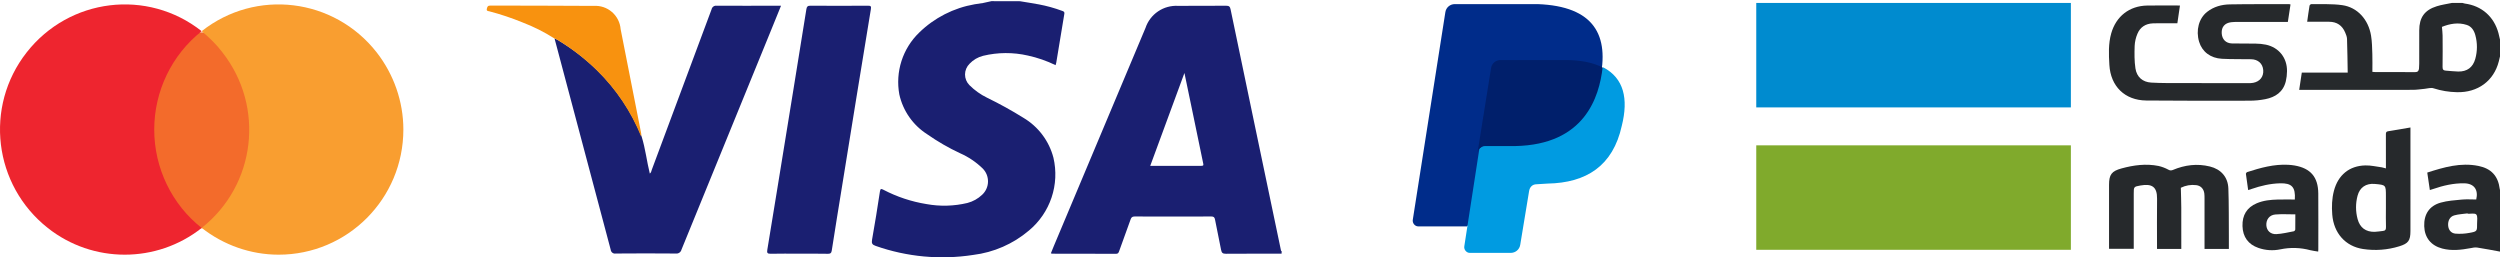
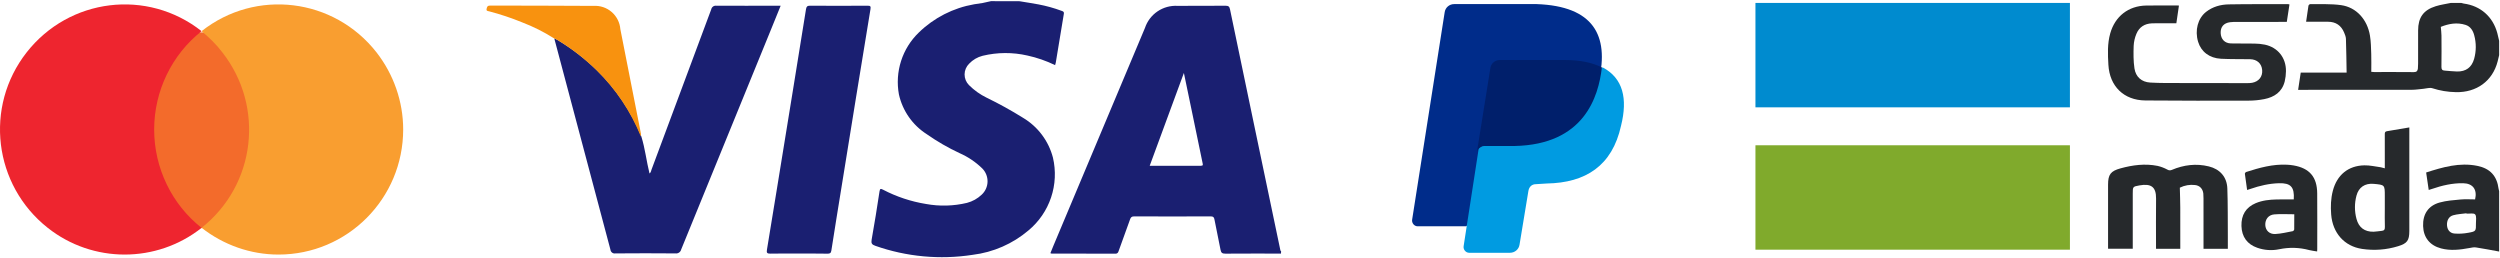
- <svg xmlns="http://www.w3.org/2000/svg">
-   <g transform="translate(-2685 -406)">
-     <path d="M2785 428 2860 428 2860 561 2785 561Z" fill="#F36B2B" />
-     <path d="M2789.77 494.021C2789.77 467.936 2801.69 443.21 2822 427.179 2785.17 398.105 2732.09 404.626 2703.12 441.58 2674.14 478.533 2680.64 531.789 2717.47 560.863 2748.07 585.046 2791.4 585.046 2822 560.863 2801.69 544.832 2789.77 520.106 2789.77 494.021" fill="#EE252F" />
-     <path d="M2959 493.987C2959 540.975 2921.09 579 2874.25 579 2855.3 579 2836.89 572.482 2822 560.802 2858.82 531.74 2865.05 478.505 2836.08 441.567 2832.02 436.135 2827.14 431.517 2822 427.171 2858.82 398.11 2911.89 404.628 2940.86 441.567 2952.5 456.505 2959 474.974 2959 493.987" fill="#F99E30" />
-     <path d="M3555.55 578.331C3542.96 578.331 3530.36 578.28 3517.76 578.381 3515.65 578.381 3514.86 577.839 3514.47 575.741 3513.21 568.882 3511.63 562.085 3510.37 555.268 3510.06 553.64 3509.58 553.046 3507.82 553.056 3490.46 553.125 3473.09 553.125 3455.73 553.056 3454.02 553.056 3453.47 553.732 3452.96 555.165 3450.47 562.249 3447.83 569.302 3445.31 576.355 3444.92 577.429 3444.69 578.402 3443.03 578.402 3428.54 578.321 3414.07 578.351 3399.58 578.331 3399.33 578.266 3399.08 578.171 3398.85 578.044 3399.51 576.417 3400.16 574.778 3400.84 573.15 3421.62 523.777 3442.37 474.393 3463.11 424.998 3464.64 420.411 3467.64 416.454 3471.64 413.739 3475.65 411.024 3480.44 409.703 3485.28 409.981 3496.17 409.981 3507.05 409.981 3517.94 409.899 3519.89 409.899 3520.53 410.513 3520.91 412.315 3526.13 437.565 3531.39 462.774 3536.69 487.943 3542.85 517.349 3549.01 546.758 3555.16 576.17 3555.16 576.385 3555.47 576.549 3555.64 576.734L3555.55 578.331ZM3489.57 455.575 3466.34 518.662 3501.01 518.662C3502.77 518.662 3502.52 517.956 3502.26 516.727 3499.9 505.529 3497.61 494.33 3495.3 483.121 3493.43 474.154 3491.52 465.146 3489.57 455.575ZM3377.91 406.839C3382.2 407.555 3386.5 408.2 3390.77 408.998 3396.06 410.001 3401.26 411.442 3406.31 413.308 3407.34 413.686 3408.25 413.881 3407.98 415.457 3406.1 426.482 3404.34 437.527 3402.51 448.552 3402.42 449.074 3402.24 449.576 3402.05 450.262 3396.06 447.35 3389.75 445.161 3383.24 443.741 3373.21 441.438 3362.79 441.498 3352.78 443.915 3349.28 444.798 3346.09 446.667 3343.61 449.3 3342.65 450.244 3341.88 451.37 3341.35 452.613 3340.82 453.856 3340.54 455.191 3340.53 456.541 3340.52 457.891 3340.78 459.23 3341.29 460.48 3341.8 461.73 3342.55 462.867 3343.51 463.825 3347 467.325 3351.06 470.218 3355.51 472.382 3363.99 476.501 3372.24 481.063 3380.23 486.048 3390.32 492.052 3397.63 501.78 3400.58 513.124 3402.68 522.091 3402.24 531.463 3399.31 540.194 3396.37 548.926 3391.07 556.672 3383.98 562.566 3373.23 571.697 3360.03 577.475 3346.01 579.18 3323.79 582.624 3301.05 580.514 3279.83 573.038 3277.52 572.25 3276.93 571.329 3277.37 568.851 3279.32 557.929 3281.08 546.976 3282.73 536.003 3283.04 533.955 3283.69 534.242 3285.07 534.897 3294.23 539.69 3304.11 542.973 3314.32 544.622 3323.55 546.31 3333.03 546.056 3342.16 543.874 3345.91 542.897 3349.36 540.976 3352.16 538.296 3353.38 537.164 3354.37 535.798 3355.05 534.278 3355.73 532.759 3356.11 531.118 3356.14 529.453 3356.17 527.788 3355.87 526.133 3355.25 524.587 3354.63 523.04 3353.7 521.635 3352.53 520.454 3348.08 516.121 3342.9 512.619 3337.21 510.115 3329.4 506.474 3321.92 502.158 3314.86 497.216 3305.2 491.057 3298.38 481.323 3295.9 470.151 3294.51 462.573 3295.02 454.768 3297.37 447.432 3299.73 440.096 3303.87 433.455 3309.43 428.099 3319.72 418.07 3332.82 411.383 3347 408.916 3350.87 408.458 3354.7 407.747 3358.48 406.787L3377.91 406.839ZM3120.87 498.814C3123.42 507.002 3124.33 515.54 3126.41 523.914 3127.43 523.197 3127.43 522.071 3127.82 521.14 3141.37 484.875 3154.89 448.6 3168.37 412.315 3168.53 411.555 3168.97 410.882 3169.6 410.432 3170.23 409.982 3171.02 409.787 3171.79 409.889 3185.46 409.981 3199.13 409.889 3212.83 409.889L3215.54 409.889C3213.2 415.652 3211 421.149 3208.77 426.554 3188.48 476.221 3168.2 525.892 3147.92 575.567 3147.72 576.409 3147.21 577.146 3146.49 577.636 3145.78 578.125 3144.91 578.334 3144.04 578.218 3130.46 578.095 3116.87 578.095 3103.29 578.218 3102.89 578.294 3102.48 578.286 3102.08 578.193 3101.69 578.101 3101.31 577.927 3100.99 577.682 3100.66 577.437 3100.39 577.127 3100.2 576.771 3100 576.415 3099.88 576.023 3099.84 575.618 3087.2 527.916 3074.52 480.227 3061.8 432.552 3061.8 432.378 3061.7 432.214 3061.64 432.04 3062.35 432.399 3063.1 432.696 3063.78 433.065 3073.57 438.918 3082.62 445.899 3090.77 453.865 3103.8 466.622 3114.04 481.924 3120.87 498.814ZM3227.68 578.319C3221.29 578.319 3214.91 578.218 3208.52 578.372 3206.26 578.423 3205.87 577.727 3206.22 575.689 3208.51 562.013 3210.71 548.328 3212.94 534.642 3216.63 511.95 3220.31 489.259 3224 466.568 3226.94 448.47 3229.86 430.365 3232.76 412.254 3233.03 410.606 3233.53 409.868 3235.44 409.878 3248.48 409.974 3261.53 409.974 3274.57 409.878 3276.5 409.878 3276.9 410.227 3276.57 412.254 3270.01 452.149 3263.51 492.071 3257.08 532.021 3254.69 546.771 3252.28 561.512 3249.99 576.273 3249.71 578.013 3249.03 578.413 3247.39 578.392 3240.83 578.269 3234.26 578.319 3227.68 578.319Z" fill="#1A1F71" />
-     <path d="M3120.53 498.787C3113.71 481.902 3103.49 466.607 3090.5 453.857 3082.36 445.88 3073.32 438.889 3063.55 433.026 3062.87 432.616 3062.13 432.309 3061.41 432.001 3054.6 427.691 3047.38 424.072 3039.86 421.197 3032.56 418.208 3025.08 415.705 3017.45 413.703 3016.6 413.478 3015.33 413.58 3015.7 411.971 3016 410.669 3016.25 409.777 3018.04 409.787 3041.47 409.9 3064.88 409.787 3088.31 410.003 3092.83 409.702 3097.28 411.196 3100.7 414.159 3104.12 417.122 3106.24 421.315 3106.59 425.83 3111.12 449.11 3115.76 472.381 3120.35 495.651 3120.66 496.666 3120.72 497.742 3120.53 498.787Z" fill="#F8920F" />
-     <path d="M3771.8 460.569 3681.52 559.785 3648.38 559.785C3646.09 559.785 3644.25 557.475 3644.71 555.148L3666.8 414.345C3667.25 411.095 3670.01 408.785 3673.23 408.785L3729.35 408.785C3767.98 410.171 3778.56 430.085 3771.67 460.658Z" fill="#002C8A" />
-     <path d="M3774.16 451.785C3788.05 459.168 3791.28 473.01 3786.65 491.484 3780.65 518.707 3762.58 530.242 3736.19 530.704L3728.79 531.165C3726 531.165 3724.15 533.011 3723.7 535.779L3717.68 572.248C3717.21 575.478 3714.42 577.785 3711.19 577.785L3683.4 577.785C3681.1 577.785 3679.24 575.478 3679.7 573.171L3689.89 507.172C3690.35 504.865 3774.16 451.785 3774.16 451.785Z" fill="#009BE1" />
-     <path d="M3688.64 509.788 3697.93 451.811C3698.55 448.993 3701.03 446.928 3703.97 446.788L3748.56 446.788C3759.24 446.788 3767.14 448.608 3773.64 451.811 3771.32 471.901 3761.56 504.311 3714.19 505.221L3693.75 505.221C3691.42 505.221 3689.1 507.041 3688.64 509.788Z" fill="#001F6B" />
+ <svg xmlns="http://www.w3.org/2000/svg" width="1699" height="175" xml:space="preserve" overflow="hidden">
+   <defs>
+     <clipPath id="clip0">
+       <rect x="2685" y="406" width="1699" height="175" />
+     </clipPath>
+     <clipPath id="clip1">
+       <rect x="3877" y="408" width="507" height="170" />
+     </clipPath>
+     <clipPath id="clip2">
+       <rect x="3877" y="408" width="507" height="170" />
+     </clipPath>
+     <clipPath id="clip3">
+       <rect x="3877" y="408" width="507" height="170" />
+     </clipPath>
+   </defs>
+   <g clip-path="url(#clip0)" transform="translate(-2685 -406)">
+     <path d="M2785 428 2860 428 2860 561 2785 561Z" fill="#F36B2B" fill-rule="evenodd" />
+     <path d="M2789.77 494.021C2789.77 467.936 2801.69 443.21 2822 427.179 2785.17 398.105 2732.09 404.626 2703.12 441.58 2674.14 478.533 2680.64 531.789 2717.47 560.863 2748.07 585.046 2791.4 585.046 2822 560.863 2801.69 544.832 2789.77 520.106 2789.77 494.021" fill="#EE252F" fill-rule="evenodd" />
+     <path d="M2959 493.987C2959 540.975 2921.09 579 2874.25 579 2855.3 579 2836.89 572.482 2822 560.802 2858.82 531.74 2865.05 478.505 2836.08 441.567 2832.02 436.135 2827.14 431.517 2822 427.171 2858.82 398.11 2911.89 404.628 2940.86 441.567 2952.5 456.505 2959 474.974 2959 493.987" fill="#F99E30" fill-rule="evenodd" />
+     <path d="M3555.55 578.331C3542.96 578.331 3530.36 578.28 3517.76 578.381 3515.65 578.381 3514.86 577.839 3514.47 575.741 3513.21 568.882 3511.63 562.085 3510.37 555.268 3510.06 553.64 3509.58 553.046 3507.82 553.056 3490.46 553.125 3473.09 553.125 3455.73 553.056 3454.02 553.056 3453.47 553.732 3452.96 555.165 3450.47 562.249 3447.83 569.302 3445.31 576.355 3444.92 577.429 3444.69 578.402 3443.03 578.402 3428.54 578.321 3414.07 578.351 3399.58 578.331 3399.33 578.266 3399.08 578.171 3398.85 578.044 3399.51 576.417 3400.16 574.778 3400.84 573.15 3421.62 523.777 3442.37 474.393 3463.11 424.998 3464.64 420.411 3467.64 416.454 3471.64 413.739 3475.65 411.024 3480.44 409.703 3485.28 409.981 3496.17 409.981 3507.05 409.981 3517.94 409.899 3519.89 409.899 3520.53 410.513 3520.91 412.315 3526.13 437.565 3531.39 462.774 3536.69 487.943 3542.85 517.349 3549.01 546.758 3555.16 576.17 3555.16 576.385 3555.47 576.549 3555.64 576.734L3555.55 578.331ZM3489.57 455.575 3466.34 518.662 3501.01 518.662C3502.77 518.662 3502.52 517.956 3502.26 516.727 3499.9 505.529 3497.61 494.33 3495.3 483.121 3493.43 474.154 3491.52 465.146 3489.57 455.575ZM3377.91 406.839C3382.2 407.555 3386.5 408.2 3390.77 408.998 3396.06 410.001 3401.26 411.442 3406.31 413.308 3407.34 413.686 3408.25 413.881 3407.98 415.457 3406.1 426.482 3404.34 437.527 3402.51 448.552 3402.42 449.074 3402.24 449.576 3402.05 450.262 3396.06 447.35 3389.75 445.161 3383.24 443.741 3373.21 441.438 3362.79 441.498 3352.78 443.915 3349.28 444.798 3346.09 446.667 3343.61 449.3 3342.65 450.244 3341.88 451.37 3341.35 452.613 3340.82 453.856 3340.54 455.191 3340.53 456.541 3340.52 457.891 3340.78 459.23 3341.29 460.48 3341.8 461.73 3342.55 462.867 3343.51 463.825 3347 467.325 3351.06 470.218 3355.51 472.382 3363.99 476.501 3372.24 481.063 3380.23 486.048 3390.32 492.052 3397.63 501.78 3400.58 513.124 3402.68 522.091 3402.24 531.463 3399.31 540.194 3396.37 548.926 3391.07 556.672 3383.98 562.566 3373.23 571.697 3360.03 577.475 3346.01 579.18 3323.79 582.624 3301.05 580.514 3279.83 573.038 3277.52 572.25 3276.93 571.329 3277.37 568.851 3279.32 557.929 3281.08 546.976 3282.73 536.003 3283.04 533.955 3283.69 534.242 3285.07 534.897 3294.23 539.69 3304.11 542.973 3314.32 544.622 3323.55 546.31 3333.03 546.056 3342.16 543.874 3345.91 542.897 3349.36 540.976 3352.16 538.296 3353.38 537.164 3354.37 535.798 3355.05 534.278 3355.73 532.759 3356.11 531.118 3356.14 529.453 3356.17 527.788 3355.87 526.133 3355.25 524.587 3354.63 523.04 3353.7 521.635 3352.53 520.454 3348.08 516.121 3342.9 512.619 3337.21 510.115 3329.4 506.474 3321.92 502.158 3314.86 497.216 3305.2 491.057 3298.38 481.323 3295.9 470.151 3294.51 462.573 3295.02 454.768 3297.37 447.432 3299.73 440.096 3303.87 433.455 3309.43 428.099 3319.72 418.07 3332.82 411.383 3347 408.916 3350.87 408.458 3354.7 407.747 3358.48 406.787L3377.91 406.839ZM3120.87 498.814C3123.42 507.002 3124.33 515.54 3126.41 523.914 3127.43 523.197 3127.43 522.071 3127.82 521.14 3141.37 484.875 3154.89 448.6 3168.37 412.315 3168.53 411.555 3168.97 410.882 3169.6 410.432 3170.23 409.982 3171.02 409.787 3171.79 409.889 3185.46 409.981 3199.13 409.889 3212.83 409.889L3215.54 409.889C3213.2 415.652 3211 421.149 3208.77 426.554 3188.48 476.221 3168.2 525.892 3147.92 575.567 3147.72 576.409 3147.21 577.146 3146.49 577.636 3145.78 578.125 3144.91 578.334 3144.04 578.218 3130.46 578.095 3116.87 578.095 3103.29 578.218 3102.89 578.294 3102.48 578.286 3102.08 578.193 3101.69 578.101 3101.31 577.927 3100.99 577.682 3100.66 577.437 3100.39 577.127 3100.2 576.771 3100 576.415 3099.88 576.023 3099.84 575.618 3087.2 527.916 3074.52 480.227 3061.8 432.552 3061.8 432.378 3061.7 432.214 3061.64 432.04 3062.35 432.399 3063.1 432.696 3063.78 433.065 3073.57 438.918 3082.62 445.899 3090.77 453.865 3103.8 466.622 3114.04 481.924 3120.87 498.814ZM3227.68 578.319C3221.29 578.319 3214.91 578.218 3208.52 578.372 3206.26 578.423 3205.87 577.727 3206.22 575.689 3208.51 562.013 3210.71 548.328 3212.94 534.642 3216.63 511.95 3220.31 489.259 3224 466.568 3226.94 448.47 3229.86 430.365 3232.76 412.254 3233.03 410.606 3233.53 409.868 3235.44 409.878 3248.48 409.974 3261.53 409.974 3274.57 409.878 3276.5 409.878 3276.9 410.227 3276.57 412.254 3270.01 452.149 3263.51 492.071 3257.08 532.021 3254.69 546.771 3252.28 561.512 3249.99 576.273 3249.71 578.013 3249.03 578.413 3247.39 578.392 3240.83 578.269 3234.26 578.319 3227.68 578.319Z" fill="#1A1F71" fill-rule="evenodd" />
+     <path d="M3120.53 498.787C3113.71 481.902 3103.49 466.607 3090.5 453.857 3082.36 445.88 3073.32 438.889 3063.55 433.026 3062.87 432.616 3062.13 432.309 3061.41 432.001 3054.6 427.691 3047.38 424.072 3039.86 421.197 3032.56 418.208 3025.08 415.705 3017.45 413.703 3016.6 413.478 3015.33 413.58 3015.7 411.971 3016 410.669 3016.25 409.777 3018.04 409.787 3041.47 409.9 3064.88 409.787 3088.31 410.003 3092.83 409.702 3097.28 411.196 3100.7 414.159 3104.12 417.122 3106.24 421.315 3106.59 425.83 3111.12 449.11 3115.76 472.381 3120.35 495.651 3120.66 496.666 3120.72 497.742 3120.53 498.787Z" fill="#F8920F" fill-rule="evenodd" />
+     <path d="M3771.8 460.569 3681.52 559.785 3648.38 559.785C3646.09 559.785 3644.25 557.475 3644.71 555.148L3666.8 414.345C3667.25 411.095 3670.01 408.785 3673.23 408.785L3729.35 408.785C3767.98 410.171 3778.56 430.085 3771.67 460.658Z" fill="#002C8A" fill-rule="evenodd" />
+     <path d="M3774.16 451.785C3788.05 459.168 3791.28 473.01 3786.65 491.484 3780.65 518.707 3762.58 530.242 3736.19 530.704L3728.79 531.165C3726 531.165 3724.15 533.011 3723.7 535.779L3717.68 572.248C3717.21 575.478 3714.42 577.785 3711.19 577.785L3683.4 577.785C3681.1 577.785 3679.24 575.478 3679.7 573.171L3689.89 507.172C3690.35 504.865 3774.16 451.785 3774.16 451.785Z" fill="#009BE1" fill-rule="evenodd" />
+     <path d="M3688.64 509.788 3697.93 451.811C3698.55 448.993 3701.03 446.928 3703.97 446.788L3748.56 446.788C3759.24 446.788 3767.14 448.608 3773.64 451.811 3771.32 471.901 3761.56 504.311 3714.19 505.221L3693.75 505.221C3691.42 505.221 3689.1 507.041 3688.64 509.788Z" fill="#001F6B" fill-rule="evenodd" />
    <g clip-path="url(#clip1)">
      <g clip-path="url(#clip2)">
        <g clip-path="url(#clip3)">
          <path d="M505.42 35.409C505.082 36.824 504.755 38.243 504.392 39.654 500.997 52.873 490.139 60.864 475.927 60.502 470.519 60.403 465.155 59.508 460.006 57.848 458.252 57.272 456.044 58.046 454.048 58.219 451.401 58.449 448.758 58.899 446.113 58.904 421.25 58.957 396.387 58.968 371.524 58.935L368.807 58.935C369.429 54.83 370.012 50.967 370.578 47.231L401.802 47.231C401.608 47.467 401.764 47.366 401.762 47.267 401.634 39.627 401.551 31.985 401.299 24.345 401.252 22.923 400.64 21.475 400.083 20.124 398.081 15.267 394.421 12.777 389.139 12.758 384.994 12.742 380.851 12.752 376.708 12.751L374.23 12.751C374.779 8.903 375.245 5.37 375.831 1.857 376.022 1.322 376.475 0.922 377.03 0.797 384.042 0.928 391.14 0.517 398.041 1.493 408.376 2.954 415.834 11.215 417.636 22.226 418.299 26.288 418.35 30.463 418.493 34.594 418.629 38.582 418.522 42.575 418.522 46.722 419.269 46.779 419.873 46.863 420.477 46.864 429.468 46.872 438.458 46.815 447.447 46.915 449.3 46.936 450.004 46.123 450.193 44.55 450.308 43.432 450.358 42.309 450.343 41.185 450.355 33.67 450.338 26.155 450.352 18.64 450.368 9.893 453.94 4.83 462.305 2.226 465.626 1.191 469.125 0.725 472.543 0L479.708 0C480.235 0.17 480.772 0.308 481.316 0.413 492.763 1.946 501.118 9.248 504.165 20.432 504.64 22.177 505.005 23.952 505.422 25.713L505.42 35.409ZM465.77 16.221C465.946 18.421 466.21 20.281 466.222 22.144 466.273 29.229 466.308 36.316 466.198 43.4 466.17 45.144 466.793 45.786 468.389 45.89 471.186 46.077 473.976 46.444 476.775 46.499 482.831 46.616 486.793 43.725 488.426 37.911 489.892 32.677 489.909 27.144 488.474 21.901 487.632 18.721 485.901 15.954 482.652 14.902 476.79 13.007 471.092 14.097 465.77 16.224L465.77 16.221Z" fill="#26292C" transform="matrix(1 0 0 1.00198 3878 408)" />
          <path d="M362.919 1.026C362.316 4.969 361.735 8.777 361.108 12.858L358.591 12.858C348.054 12.858 337.516 12.861 326.979 12.867 325.505 12.845 324.03 12.913 322.564 13.07 318.257 13.608 315.974 16.297 316.169 20.471 316.365 24.603 318.943 27.342 323.106 27.456 328.44 27.604 333.784 27.448 339.12 27.565 341.504 27.582 343.881 27.825 346.221 28.29 355.054 30.183 360.663 37.249 360.533 46.297 360.519 48.612 360.241 50.917 359.706 53.17 357.912 60.402 352.622 63.887 345.77 65.236 342.258 65.919 338.689 66.265 335.11 66.269 311.719 66.318 288.325 66.368 264.935 66.142 250.347 66.001 240.695 56.525 239.867 41.986 239.459 34.836 239.126 27.66 241.118 20.641 244.413 9.041 253.475 1.976 265.555 1.762 272.92 1.631 280.289 1.738 287.814 1.738 287.222 5.774 286.655 9.642 286.049 13.777 283.216 13.777 280.424 13.772 277.633 13.777 274.893 13.785 272.15 13.728 269.414 13.839 264.463 14.04 260.768 16.419 258.894 20.97 257.804 23.55 257.175 26.302 257.039 29.1 256.875 34.197 256.812 39.384 257.574 44.402 258.457 50.203 262.441 53.645 268.27 53.996 275.131 54.41 282.024 54.299 288.906 54.324 304.009 54.378 319.111 54.398 334.215 54.383 335.337 54.41 336.459 54.333 337.566 54.153 342.136 53.299 344.755 49.928 344.374 45.487 344 41.087 340.855 38.242 336.156 38.163 329.556 38.05 322.945 38.198 316.356 37.856 308.539 37.451 302.875 33.053 300.838 26.357 298.48 18.603 300.636 10.435 306.279 6.037 310.781 2.528 316.112 1.077 321.637 0.977 335.119 0.733 348.608 0.846 362.095 0.822 362.376 0.864 362.652 0.932 362.919 1.026Z" fill="#26292C" transform="matrix(1 0 0 1.00198 3878 408)" />
          <path d="M213.718 0 0 0 0 70.818 213.718 70.818 213.718 0Z" fill="#008BCF" transform="matrix(1 0 0 1.00198 3878 408)" />
          <path d="M213.718 96.536 0 96.536 0 167.354 213.718 167.354 213.718 96.536Z" fill="#80AA2C" transform="matrix(1 0 0 1.00198 3878 408)" />
          <path d="M505.42 168.613C500.179 167.665 494.949 166.627 489.685 165.824 488.224 165.598 486.636 165.968 485.139 166.244 478.751 167.425 472.372 168.185 465.952 166.491 458.33 164.478 454 159.116 453.741 151.352 453.471 143.302 457.188 137.537 464.966 135.363 469.566 134.077 474.462 133.748 479.256 133.304 482.517 133.002 485.827 133.248 489.077 133.248 490.653 126.569 487.574 122.396 480.936 122.28 473.625 122.152 466.604 123.799 459.732 126.164 459.08 126.391 458.416 126.576 457.557 126.843 456.967 122.846 456.398 118.995 455.808 114.997 467.167 111.354 478.454 108.077 490.484 110.479 499.264 112.233 503.922 117.287 505.046 126.106 505.143 126.652 505.267 127.193 505.42 127.726L505.42 168.613ZM483.265 142.912 483.213 142.655C480.185 143.079 477.071 143.196 474.153 144.013 471.129 144.859 469.724 147.702 469.999 151.001 470.233 153.826 471.914 156.116 474.964 156.398 478.147 156.648 481.35 156.474 484.486 155.877 489.702 154.948 489.704 154.767 489.655 149.418 489.635 147.349 490.173 144.614 489.092 143.413 488.138 142.355 485.282 143.012 483.265 142.912Z" fill="#26292C" transform="matrix(1 0 0 1.00198 3878 408)" />
          <path d="M321.04 166.771 304.508 166.771 304.508 164.183C304.508 153.646 304.505 143.108 304.502 132.57 304.523 131.446 304.477 130.322 304.365 129.204 303.983 126.015 301.918 123.849 298.808 123.513 295.243 123.077 291.628 123.696 288.411 125.295 288.52 129.937 288.688 134.313 288.711 138.692 288.759 147.262 288.725 155.833 288.725 164.404L288.725 166.775 272.231 166.775 272.231 164.35C272.231 153.812 272.131 143.273 272.262 132.737 272.364 124.533 268.688 122.4 261.006 123.749 256.399 124.558 256.421 124.677 256.421 129.286L256.421 166.698 239.64 166.698 239.64 164.159C239.64 150.529 239.64 136.9 239.64 123.272 239.645 116.361 241.399 114.026 248.096 112.193 256.375 109.929 264.768 108.819 273.288 110.517 275.601 111.056 277.834 111.9 279.927 113.028 280.847 113.614 282.003 113.69 282.992 113.229 291.109 109.812 299.495 108.761 308.116 110.868 315.681 112.716 320.419 118.036 320.698 125.8 321.086 136.605 320.956 147.428 321.037 158.243 321.059 161.041 321.04 163.838 321.04 166.771Z" fill="#26292C" transform="matrix(1 0 0 1.00198 3878 408)" />
          <path d="M427.716 112.166 427.716 109.706C427.716 102.824 427.733 95.943 427.702 89.062 427.696 87.961 427.84 87.202 429.146 86.993 434.127 86.195 439.098 85.327 444.383 84.432L444.383 86.803C444.383 109.413 444.381 132.024 444.378 154.634 444.378 161.109 442.958 163.087 436.788 164.984 428.843 167.442 420.443 168.07 412.22 166.822 400.231 165.037 392.214 156.012 391.258 143.421 390.847 138.013 391.015 132.631 392.42 127.327 395.238 116.687 402.817 110.37 413.801 110.147 417.53 110.071 421.282 110.965 425.019 111.46 425.931 111.643 426.831 111.878 427.716 112.166ZM427.716 139.107 427.716 130.9C427.716 123.377 427.716 123.377 420.109 122.702 414.228 122.181 409.944 125.032 408.449 130.72 407.068 135.9 407.08 141.354 408.486 146.527 410.05 152.348 414.037 155.288 420.063 155.175 421.874 155.143 423.674 154.741 425.486 154.603 427.194 154.471 427.829 153.761 427.765 151.943 427.613 147.666 427.716 143.384 427.716 139.105L427.716 139.107Z" fill="#26292C" transform="matrix(1 0 0 1.00198 3878 408)" />
          <path d="M365.849 133.265C366.393 124.832 363.793 122.054 355.75 122.279 349.1 122.466 342.688 123.962 336.419 126.128 335.766 126.354 335.102 126.551 334.138 126.859 333.598 123.089 333.049 119.444 332.601 115.785 332.686 115.292 333.011 114.873 333.466 114.669 342.513 111.765 351.635 109.221 361.284 109.719 362.758 109.79 364.225 109.95 365.68 110.196 376.542 112.077 381.683 118.034 381.772 129.132 381.874 141.777 381.798 154.424 381.797 167.069 381.797 167.486 381.754 167.902 381.717 168.556 379.866 168.24 378.077 168.059 376.354 167.621 369.714 165.832 362.747 165.634 356.015 167.041 351.028 168.089 345.848 167.747 341.041 166.051 334.205 163.691 330.505 158.602 330.291 151.3 330.07 143.853 333.311 138.619 339.969 135.812 344.509 133.898 349.332 133.403 354.191 133.286 358.036 133.191 361.884 133.265 365.849 133.265ZM366.189 143.332C361.378 143.332 356.946 143.043 352.573 143.417 348.582 143.757 346.302 146.87 346.495 150.695 346.676 154.241 349.243 156.921 353.259 156.725 357.276 156.529 361.256 155.52 365.238 154.782 365.712 154.585 366.054 154.161 366.148 153.655 366.221 150.228 366.192 146.798 366.192 143.332L366.189 143.332Z" fill="#26292C" transform="matrix(1 0 0 1.00198 3878 408)" />
        </g>
      </g>
    </g>
  </g>
</svg>
